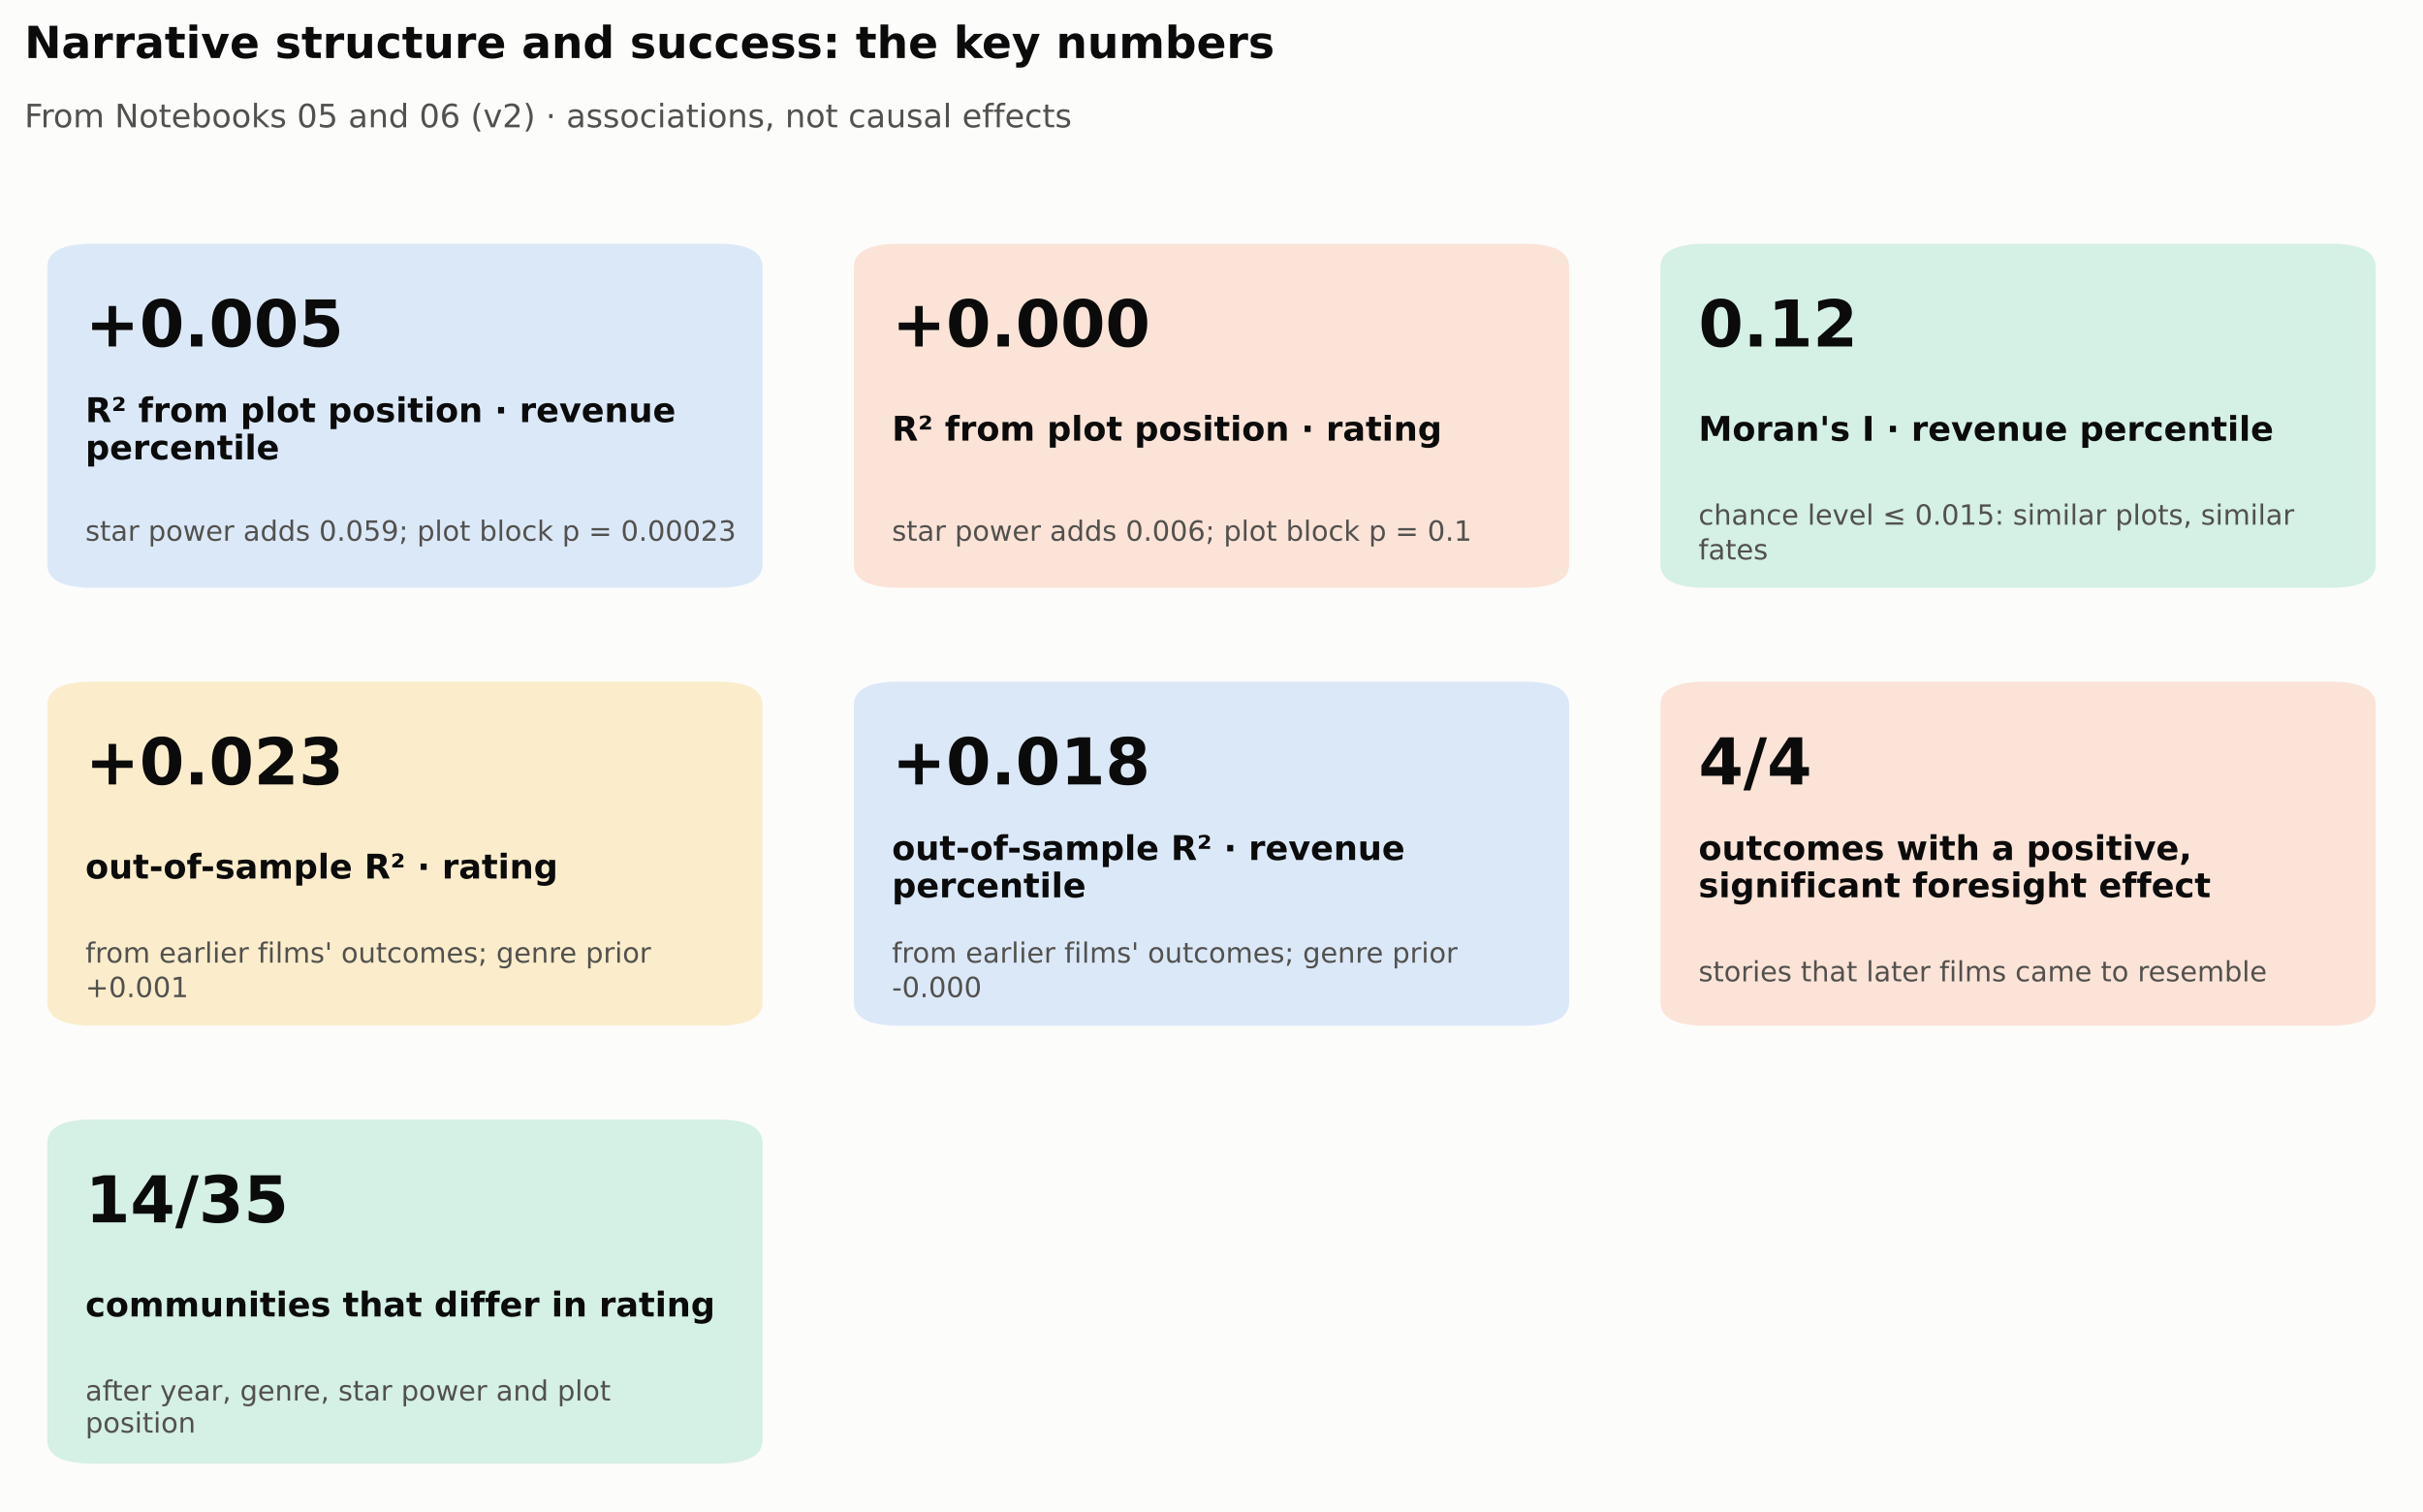
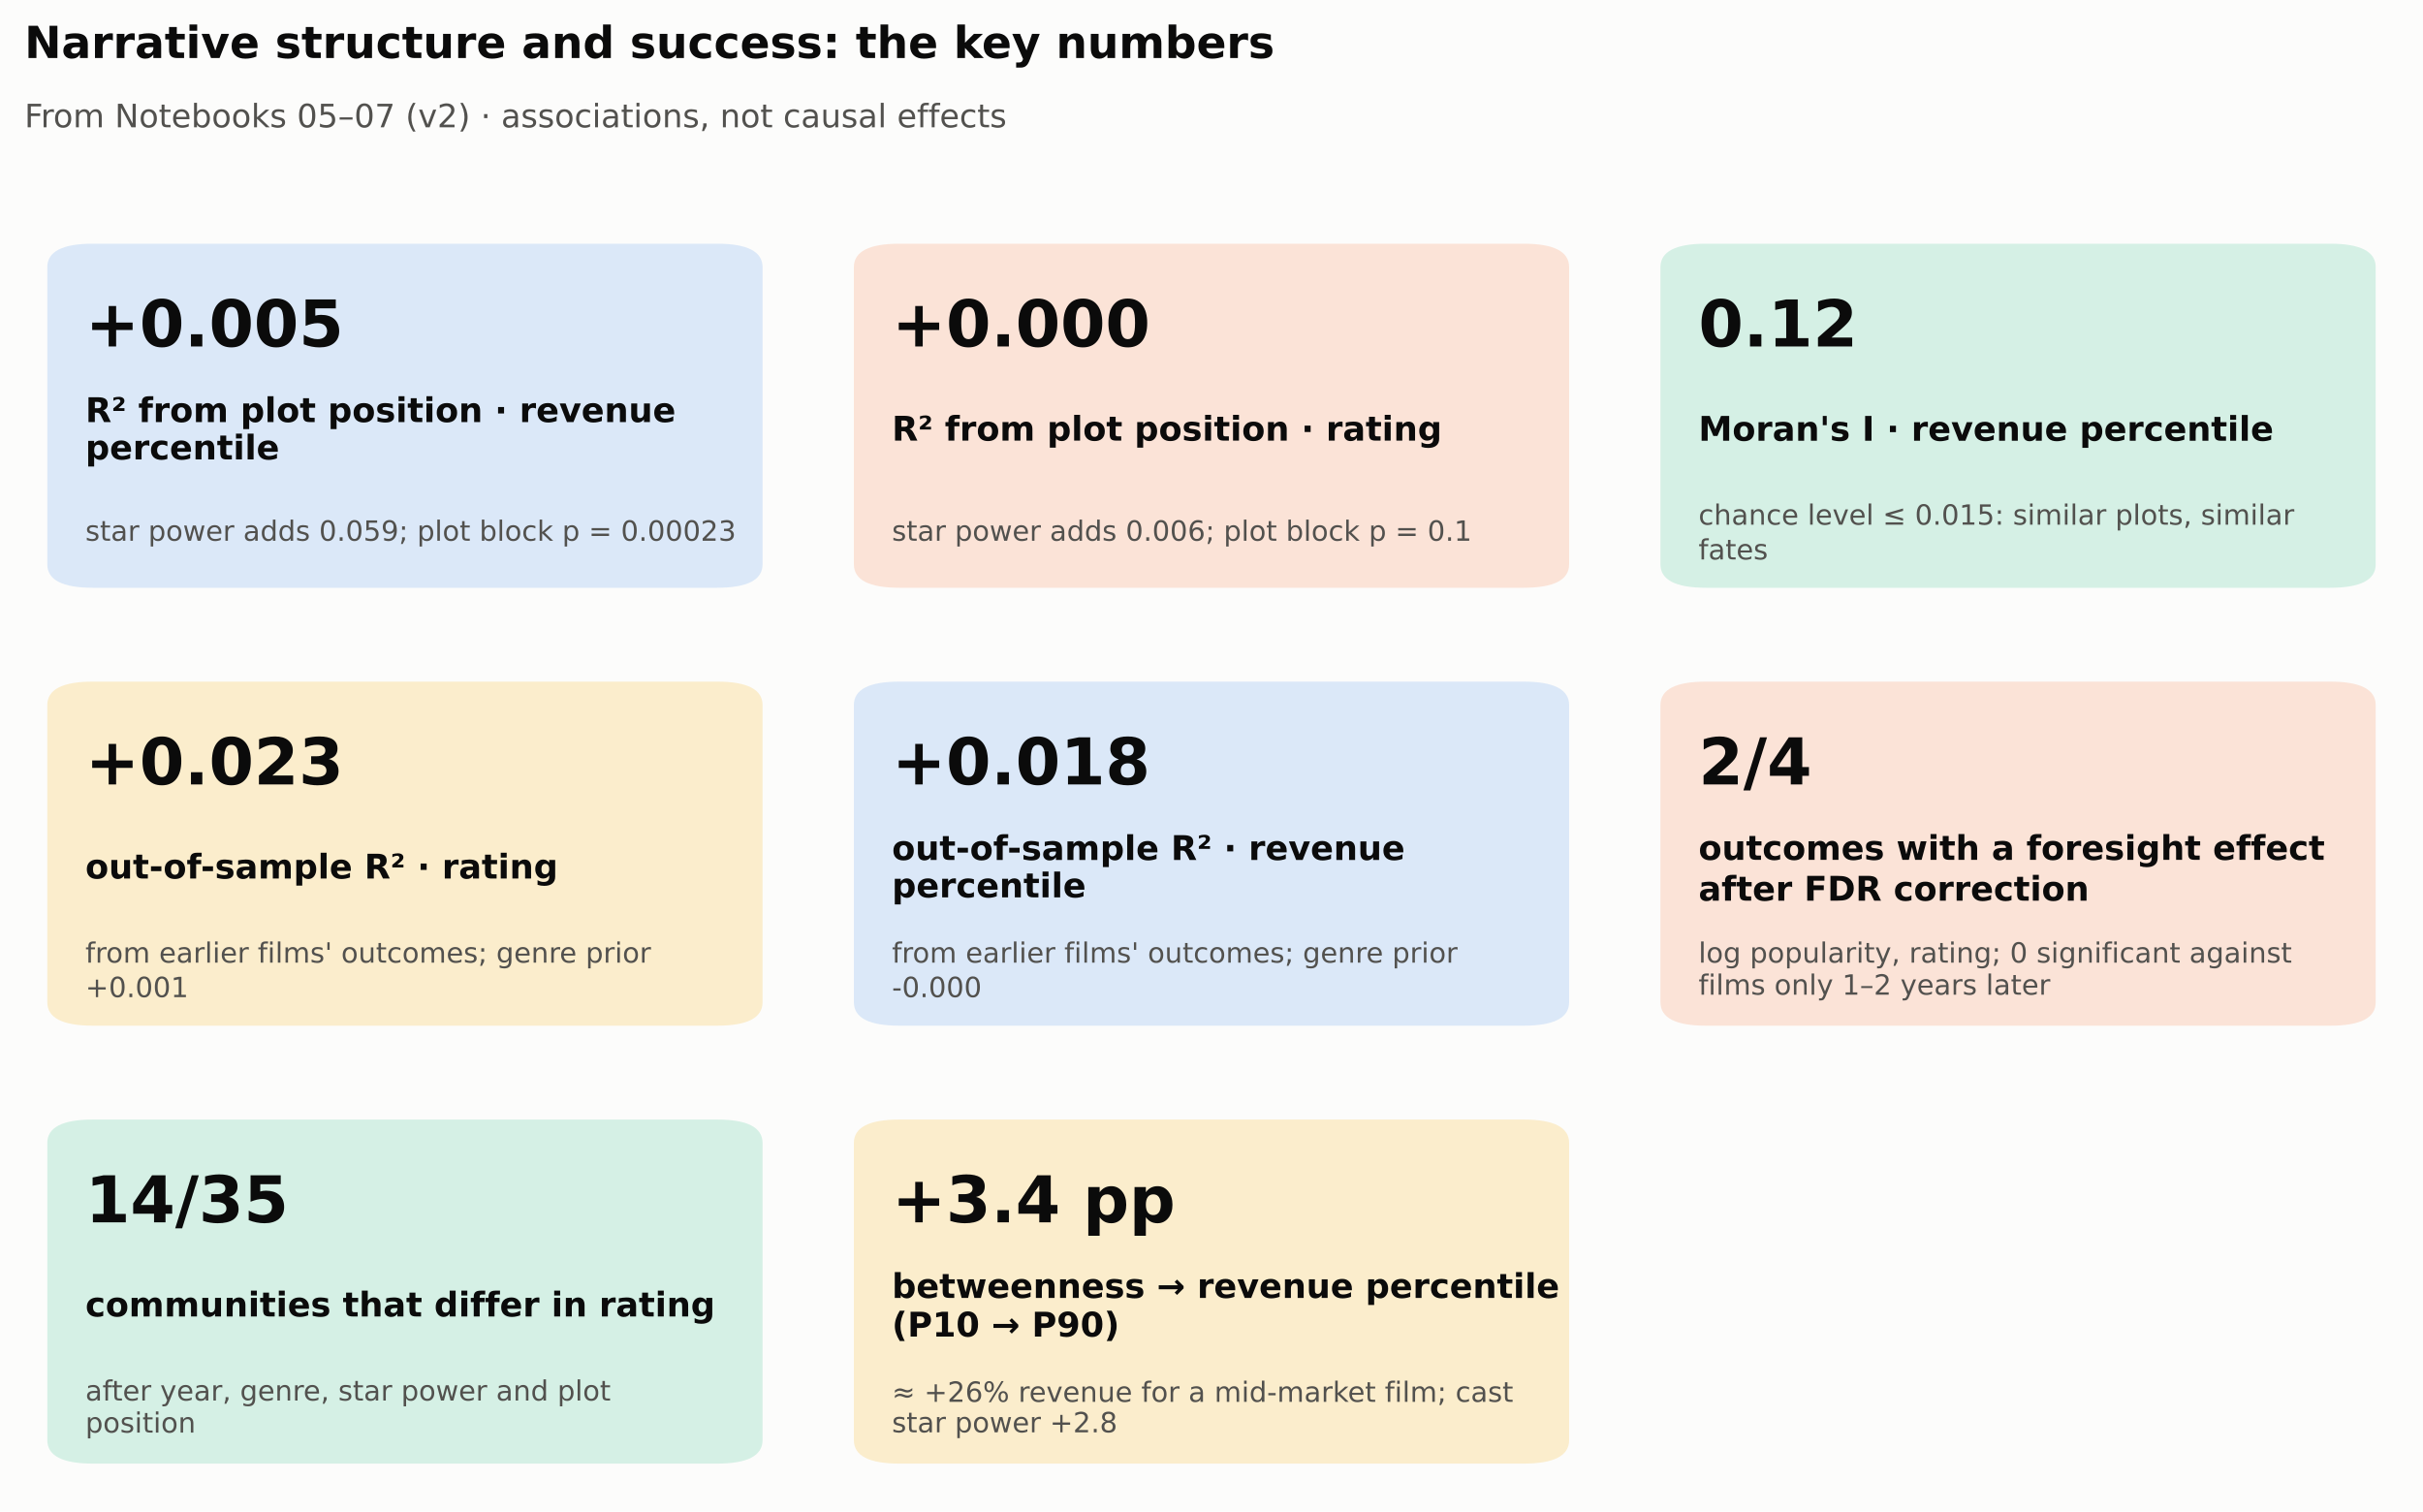
<svg xmlns="http://www.w3.org/2000/svg" width="712.944pt" height="444.744pt" viewBox="0 0 712.944 444.744" version="1.1">
  <defs>
    <style type="text/css">*{stroke-linejoin: round; stroke-linecap: butt}</style>
  </defs>
  <g id="figure_1">
    <g id="patch_1">
      <path d="M 0 444.744  L 712.944 444.744  L 712.944 -0  L 0 -0  z " style="fill: #fcfcfb" />
    </g>
    <g id="axes_1">
      <g id="patch_2">
        <path d="M 7.2 179.844  L 231.092 179.844  L 231.092 64.8  L 7.2 64.8  z " style="fill: #fcfcfb" />
      </g>
      <g id="patch_3">
-         <path d="M 27.35 172.942  L 210.942 172.942  Q 224.376 172.942 224.376 166.039  L 224.376 78.605  Q 224.376 71.703 210.942 71.703  L 27.35 71.703  Q 13.917 71.703 13.917 78.605  L 13.917 166.039  Q 13.917 172.942 27.35 172.942  z " clip-path="url(#p95b690eed7)" style="fill: #dbe8f8" />
+         <path d="M 27.35 172.942  L 210.942 172.942  Q 224.376 172.942 224.376 166.039  L 224.376 78.605  Q 224.376 71.703 210.942 71.703  L 27.35 71.703  Q 13.917 71.703 13.917 78.605  L 13.917 166.039  Q 13.917 172.942 27.35 172.942  z " clip-path="url(#p5676b51b94)" style="fill: #dbe8f8" />
      </g>
      <g id="matplotlib.axis_1" />
      <g id="matplotlib.axis_2" />
      <g id="text_1">
        <text style="font-weight: 700; font-size: 19px; font-family: 'DejaVu Sans'; text-anchor: start; fill: #0b0b0b" x="25.111" y="101.948" transform="rotate(-0 25.11138 101.948)">+0.005</text>
      </g>
      <g id="text_2">
        <text style="font-weight: 700; font-size: 10px; font-family: 'DejaVu Sans'; fill: #0b0b0b" transform="translate(25.11138 124.1834)">R² from plot position · revenue</text>
        <text style="font-weight: 700; font-size: 10px; font-family: 'DejaVu Sans'; fill: #0b0b0b" transform="translate(25.11138 135.1834)">percentile</text>
      </g>
      <g id="text_3">
        <text style="font-size: 8.2px; font-family: 'DejaVu Sans'; text-anchor: start; fill: #52514e" x="25.111" y="159.098" transform="rotate(-0 25.11138 159.0982)">star power adds 0.059; plot block p = 0.00023</text>
      </g>
    </g>
    <g id="axes_2">
      <g id="patch_4">
        <path d="M 244.526 179.844  L 468.418 179.844  L 468.418 64.8  L 244.526 64.8  z " style="fill: #fcfcfb" />
      </g>
      <g id="patch_5">
-         <path d="M 264.676 172.942  L 448.268 172.942  Q 461.701 172.942 461.701 166.039  L 461.701 78.605  Q 461.701 71.703 448.268 71.703  L 264.676 71.703  Q 251.243 71.703 251.243 78.605  L 251.243 166.039  Q 251.243 172.942 264.676 172.942  z " clip-path="url(#pb5e6fcca97)" style="fill: #fbe3d7" />
+         <path d="M 264.676 172.942  L 448.268 172.942  Q 461.701 172.942 461.701 166.039  L 461.701 78.605  Q 461.701 71.703 448.268 71.703  L 264.676 71.703  Q 251.243 71.703 251.243 78.605  L 251.243 166.039  Q 251.243 172.942 264.676 172.942  z " clip-path="url(#p50e1e19877)" style="fill: #fbe3d7" />
      </g>
      <g id="matplotlib.axis_3" />
      <g id="matplotlib.axis_4" />
      <g id="text_4">
        <text style="font-weight: 700; font-size: 19px; font-family: 'DejaVu Sans'; text-anchor: start; fill: #0b0b0b" x="262.437" y="101.948" transform="rotate(-0 262.4372 101.948)">+0.000</text>
      </g>
      <g id="text_5">
        <text style="font-weight: 700; font-size: 10px; font-family: 'DejaVu Sans'; text-anchor: start; fill: #0b0b0b" x="262.437" y="129.644" transform="rotate(-0 262.4372 129.6443)">R² from plot position · rating</text>
      </g>
      <g id="text_6">
        <text style="font-size: 8.2px; font-family: 'DejaVu Sans'; text-anchor: start; fill: #52514e" x="262.437" y="159.098" transform="rotate(-0 262.4372 159.0982)">star power adds 0.006; plot block p = 0.1</text>
      </g>
    </g>
    <g id="axes_3">
      <g id="patch_6">
        <path d="M 481.852 179.844  L 705.744 179.844  L 705.744 64.8  L 481.852 64.8  z " style="fill: #fcfcfb" />
      </g>
      <g id="patch_7">
-         <path d="M 502.002 172.942  L 685.594 172.942  Q 699.027 172.942 699.027 166.039  L 699.027 78.605  Q 699.027 71.703 685.594 71.703  L 502.002 71.703  Q 488.568 71.703 488.568 78.605  L 488.568 166.039  Q 488.568 172.942 502.002 172.942  z " clip-path="url(#p71f8c00679)" style="fill: #d5f0e5" />
+         <path d="M 502.002 172.942  L 685.594 172.942  Q 699.027 172.942 699.027 166.039  L 699.027 78.605  Q 699.027 71.703 685.594 71.703  L 502.002 71.703  Q 488.568 71.703 488.568 78.605  L 488.568 166.039  Q 488.568 172.942 502.002 172.942  z " clip-path="url(#pa04887ee80)" style="fill: #d5f0e5" />
      </g>
      <g id="matplotlib.axis_5" />
      <g id="matplotlib.axis_6" />
      <g id="text_7">
        <text style="font-weight: 700; font-size: 19px; font-family: 'DejaVu Sans'; text-anchor: start; fill: #0b0b0b" x="499.763" y="101.948" transform="rotate(-0 499.7631 101.948)">0.12</text>
      </g>
      <g id="text_8">
        <text style="font-weight: 700; font-size: 10px; font-family: 'DejaVu Sans'; text-anchor: start; fill: #0b0b0b" x="499.763" y="129.683" transform="rotate(-0 499.7631 129.6834)">Moran's I · revenue percentile</text>
      </g>
      <g id="text_9">
        <text style="font-size: 8.2px; font-family: 'DejaVu Sans'; fill: #52514e" transform="translate(499.7631 154.3832)">chance level ≤ 0.015: similar plots, similar</text>
        <text style="font-size: 8.2px; font-family: 'DejaVu Sans'; fill: #52514e" transform="translate(499.7631 164.6076)">fates</text>
      </g>
    </g>
    <g id="axes_4">
      <g id="patch_8">
        <path d="M 7.2 308.694  L 231.092 308.694  L 231.092 193.65  L 7.2 193.65  z " style="fill: #fcfcfb" />
      </g>
      <g id="patch_9">
-         <path d="M 27.35 301.792  L 210.942 301.792  Q 224.376 301.792 224.376 294.889  L 224.376 207.455  Q 224.376 200.552 210.942 200.552  L 27.35 200.552  Q 13.917 200.552 13.917 207.455  L 13.917 294.889  Q 13.917 301.792 27.35 301.792  z " clip-path="url(#pceb269afd1)" style="fill: #fbedcc" />
+         <path d="M 27.35 301.792  L 210.942 301.792  Q 224.376 301.792 224.376 294.889  L 224.376 207.455  Q 224.376 200.552 210.942 200.552  L 27.35 200.552  Q 13.917 200.552 13.917 207.455  L 13.917 294.889  Q 13.917 301.792 27.35 301.792  z " clip-path="url(#pa808701b89)" style="fill: #fbedcc" />
      </g>
      <g id="matplotlib.axis_7" />
      <g id="matplotlib.axis_8" />
      <g id="text_10">
        <text style="font-weight: 700; font-size: 19px; font-family: 'DejaVu Sans'; text-anchor: start; fill: #0b0b0b" x="25.111" y="230.798" transform="rotate(-0 25.11138 230.7978)">+0.023</text>
      </g>
      <g id="text_11">
        <text style="font-weight: 700; font-size: 10px; font-family: 'DejaVu Sans'; text-anchor: start; fill: #0b0b0b" x="25.111" y="258.494" transform="rotate(-0 25.11138 258.4941)">out-of-sample R² · rating</text>
      </g>
      <g id="text_12">
        <text style="font-size: 8.2px; font-family: 'DejaVu Sans'; fill: #52514e" transform="translate(25.11138 283.233)">from earlier films' outcomes; genre prior</text>
        <text style="font-size: 8.2px; font-family: 'DejaVu Sans'; fill: #52514e" transform="translate(25.11138 293.385)">+0.001</text>
      </g>
    </g>
    <g id="axes_5">
      <g id="patch_10">
        <path d="M 244.526 308.694  L 468.418 308.694  L 468.418 193.65  L 244.526 193.65  z " style="fill: #fcfcfb" />
      </g>
      <g id="patch_11">
-         <path d="M 264.676 301.792  L 448.268 301.792  Q 461.701 301.792 461.701 294.889  L 461.701 207.455  Q 461.701 200.552 448.268 200.552  L 264.676 200.552  Q 251.243 200.552 251.243 207.455  L 251.243 294.889  Q 251.243 301.792 264.676 301.792  z " clip-path="url(#pbdf23c631b)" style="fill: #dbe8f8" />
+         <path d="M 264.676 301.792  L 448.268 301.792  Q 461.701 301.792 461.701 294.889  L 461.701 207.455  Q 461.701 200.552 448.268 200.552  L 264.676 200.552  Q 251.243 200.552 251.243 207.455  L 251.243 294.889  Q 251.243 301.792 264.676 301.792  z " clip-path="url(#p38c0955fef)" style="fill: #dbe8f8" />
      </g>
      <g id="matplotlib.axis_9" />
      <g id="matplotlib.axis_10" />
      <g id="text_13">
        <text style="font-weight: 700; font-size: 19px; font-family: 'DejaVu Sans'; text-anchor: start; fill: #0b0b0b" x="262.437" y="230.798" transform="rotate(-0 262.4372 230.7978)">+0.018</text>
      </g>
      <g id="text_14">
        <text style="font-weight: 700; font-size: 10px; font-family: 'DejaVu Sans'; fill: #0b0b0b" transform="translate(262.4372 253.0332)">out-of-sample R² · revenue</text>
        <text style="font-weight: 700; font-size: 10px; font-family: 'DejaVu Sans'; fill: #0b0b0b" transform="translate(262.4372 264.0332)">percentile</text>
      </g>
      <g id="text_15">
        <text style="font-size: 8.2px; font-family: 'DejaVu Sans'; fill: #52514e" transform="translate(262.4372 283.233)">from earlier films' outcomes; genre prior</text>
        <text style="font-size: 8.2px; font-family: 'DejaVu Sans'; fill: #52514e" transform="translate(262.4372 293.385)">-0.000</text>
      </g>
    </g>
    <g id="axes_6">
      <g id="patch_12">
        <path d="M 481.852 308.694  L 705.744 308.694  L 705.744 193.65  L 481.852 193.65  z " style="fill: #fcfcfb" />
      </g>
      <g id="patch_13">
-         <path d="M 502.002 301.792  L 685.594 301.792  Q 699.027 301.792 699.027 294.889  L 699.027 207.455  Q 699.027 200.552 685.594 200.552  L 502.002 200.552  Q 488.568 200.552 488.568 207.455  L 488.568 294.889  Q 488.568 301.792 502.002 301.792  z " clip-path="url(#p19eebe3e23)" style="fill: #fbe3d7" />
+         <path d="M 502.002 301.792  L 685.594 301.792  Q 699.027 301.792 699.027 294.889  L 699.027 207.455  Q 699.027 200.552 685.594 200.552  L 502.002 200.552  Q 488.568 200.552 488.568 207.455  L 488.568 294.889  Q 488.568 301.792 502.002 301.792  z " clip-path="url(#pb82a60d985)" style="fill: #fbe3d7" />
      </g>
      <g id="matplotlib.axis_11" />
      <g id="matplotlib.axis_12" />
      <g id="text_16">
-         <text style="font-weight: 700; font-size: 19px; font-family: 'DejaVu Sans'; text-anchor: start; fill: #0b0b0b" x="499.763" y="230.798" transform="rotate(-0 499.7631 230.7978)">4/4</text>
+         <text style="font-weight: 700; font-size: 19px; font-family: 'DejaVu Sans'; text-anchor: start; fill: #0b0b0b" x="499.763" y="230.798" transform="rotate(-0 499.7631 230.7978)">2/4</text>
      </g>
      <g id="text_17">
-         <text style="font-weight: 700; font-size: 10px; font-family: 'DejaVu Sans'; fill: #0b0b0b" transform="translate(499.7631 253.0332)">outcomes with a positive,</text>
-         <text style="font-weight: 700; font-size: 10px; font-family: 'DejaVu Sans'; fill: #0b0b0b" transform="translate(499.7631 263.9941)">significant foresight effect</text>
+         <text style="font-weight: 700; font-size: 10px; font-family: 'DejaVu Sans'; fill: #0b0b0b" transform="translate(499.7631 252.9941)">outcomes with a foresight effect</text>
+         <text style="font-weight: 700; font-size: 10px; font-family: 'DejaVu Sans'; fill: #0b0b0b" transform="translate(499.7631 265.0019)">after FDR correction</text>
      </g>
      <g id="text_18">
-         <text style="font-size: 8.2px; font-family: 'DejaVu Sans'; text-anchor: start; fill: #52514e" x="499.763" y="288.742" transform="rotate(-0 499.7631 288.7424)">stories that later films came to resemble</text>
+         <text style="font-size: 8.2px; font-family: 'DejaVu Sans'; fill: #52514e" transform="translate(499.7631 283.233)">log popularity, rating; 0 significant against</text>
+         <text style="font-size: 8.2px; font-family: 'DejaVu Sans'; fill: #52514e" transform="translate(499.7631 292.663)">films only 1–2 years later</text>
      </g>
    </g>
    <g id="axes_7">
      <g id="patch_14">
        <path d="M 7.2 437.544  L 231.092 437.544  L 231.092 322.5  L 7.2 322.5  z " style="fill: #fcfcfb" />
      </g>
      <g id="patch_15">
-         <path d="M 27.35 430.641  L 210.942 430.641  Q 224.376 430.641 224.376 423.739  L 224.376 336.305  Q 224.376 329.402 210.942 329.402  L 27.35 329.402  Q 13.917 329.402 13.917 336.305  L 13.917 423.739  Q 13.917 430.641 27.35 430.641  z " clip-path="url(#pe2c9a1fba4)" style="fill: #d5f0e5" />
+         <path d="M 27.35 430.641  L 210.942 430.641  Q 224.376 430.641 224.376 423.739  L 224.376 336.305  Q 224.376 329.402 210.942 329.402  L 27.35 329.402  Q 13.917 329.402 13.917 336.305  L 13.917 423.739  Q 13.917 430.641 27.35 430.641  z " clip-path="url(#pc4117ca2ee)" style="fill: #d5f0e5" />
      </g>
      <g id="matplotlib.axis_13" />
      <g id="matplotlib.axis_14" />
      <g id="text_19">
        <text style="font-weight: 700; font-size: 19px; font-family: 'DejaVu Sans'; text-anchor: start; fill: #0b0b0b" x="25.111" y="359.648" transform="rotate(-0 25.11138 359.6475)">14/35</text>
      </g>
      <g id="text_20">
        <text style="font-weight: 700; font-size: 10px; font-family: 'DejaVu Sans'; text-anchor: start; fill: #0b0b0b" x="25.111" y="387.344" transform="rotate(-0 25.11138 387.3439)">communities that differ in rating</text>
      </g>
      <g id="text_21">
        <text style="font-size: 8.2px; font-family: 'DejaVu Sans'; fill: #52514e" transform="translate(25.11138 412.0828)">after year, genre, star power and plot</text>
        <text style="font-size: 8.2px; font-family: 'DejaVu Sans'; fill: #52514e" transform="translate(25.11138 421.5128)">position</text>
      </g>
    </g>
    <g id="axes_8">
      <g id="patch_16">
        <path d="M 244.526 437.544  L 468.418 437.544  L 468.418 322.5  L 244.526 322.5  z " style="fill: #fcfcfb" />
      </g>
+       <g id="patch_17">
+         <path d="M 264.676 430.641  L 448.268 430.641  Q 461.701 430.641 461.701 423.739  L 461.701 336.305  Q 461.701 329.402 448.268 329.402  L 264.676 329.402  Q 251.243 329.402 251.243 336.305  L 251.243 423.739  Q 251.243 430.641 264.676 430.641  z " clip-path="url(#p55d608051b)" style="fill: #fbedcc" />
+       </g>
      <g id="matplotlib.axis_15" />
      <g id="matplotlib.axis_16" />
+       <g id="text_22">
+         <text style="font-weight: 700; font-size: 19px; font-family: 'DejaVu Sans'; text-anchor: start; fill: #0b0b0b" x="262.437" y="359.648" transform="rotate(-0 262.4372 359.6475)">+3.4 pp</text>
+       </g>
+       <g id="text_23">
+         <text style="font-weight: 700; font-size: 10px; font-family: 'DejaVu Sans'; fill: #0b0b0b" transform="translate(262.4372 381.8829)">betweenness → revenue percentile</text>
+         <text style="font-weight: 700; font-size: 10px; font-family: 'DejaVu Sans'; fill: #0b0b0b" transform="translate(262.4372 393.2579)">(P10 → P90)</text>
+       </g>
+       <g id="text_24">
+         <text style="font-size: 8.2px; font-family: 'DejaVu Sans'; fill: #52514e" transform="translate(262.4372 412.4588)">≈ +26% revenue for a mid-market film; cast</text>
+         <text style="font-size: 8.2px; font-family: 'DejaVu Sans'; fill: #52514e" transform="translate(262.4372 421.4404)">star power +2.8</text>
+       </g>
    </g>
    <g id="axes_9">
-       <g id="patch_17">
+       <g id="patch_18">
        <path d="M 481.852 437.544  L 705.744 437.544  L 705.744 322.5  L 481.852 322.5  z " style="fill: #fcfcfb" />
      </g>
      <g id="matplotlib.axis_17" />
      <g id="matplotlib.axis_18" />
    </g>
-     <g id="text_22">
+     <g id="text_25">
      <text style="font-weight: 700; font-size: 13px; font-family: 'DejaVu Sans'; text-anchor: start; fill: #0b0b0b" x="7.2" y="17.078" transform="rotate(-0 7.2 17.07797)">Narrative structure and success: the key numbers</text>
    </g>
-     <g id="text_23">
-       <text style="font-size: 9.5px; font-family: 'DejaVu Sans'; text-anchor: start; fill: #52514e" x="7.2" y="37.459" transform="rotate(-0 7.2 37.45852)">From Notebooks 05 and 06 (v2) · associations, not causal effects</text>
+     <g id="text_26">
+       <text style="font-size: 9.5px; font-family: 'DejaVu Sans'; text-anchor: start; fill: #52514e" x="7.2" y="37.459" transform="rotate(-0 7.2 37.45852)">From Notebooks 05–07 (v2) · associations, not causal effects</text>
    </g>
  </g>
  <defs>
-     <clipPath id="p95b690eed7">
+     <clipPath id="p5676b51b94">
      <rect x="7.2" y="64.8" width="223.892" height="115.044" />
    </clipPath>
-     <clipPath id="pb5e6fcca97">
+     <clipPath id="p50e1e19877">
      <rect x="244.526" y="64.8" width="223.892" height="115.044" />
    </clipPath>
-     <clipPath id="p71f8c00679">
+     <clipPath id="pa04887ee80">
      <rect x="481.852" y="64.8" width="223.892" height="115.044" />
    </clipPath>
-     <clipPath id="pceb269afd1">
+     <clipPath id="pa808701b89">
      <rect x="7.2" y="193.65" width="223.892" height="115.044" />
    </clipPath>
-     <clipPath id="pbdf23c631b">
+     <clipPath id="p38c0955fef">
      <rect x="244.526" y="193.65" width="223.892" height="115.044" />
    </clipPath>
-     <clipPath id="p19eebe3e23">
+     <clipPath id="pb82a60d985">
      <rect x="481.852" y="193.65" width="223.892" height="115.044" />
    </clipPath>
-     <clipPath id="pe2c9a1fba4">
+     <clipPath id="pc4117ca2ee">
      <rect x="7.2" y="322.5" width="223.892" height="115.044" />
+     </clipPath>
+     <clipPath id="p55d608051b">
+       <rect x="244.526" y="322.5" width="223.892" height="115.044" />
    </clipPath>
  </defs>
</svg>
